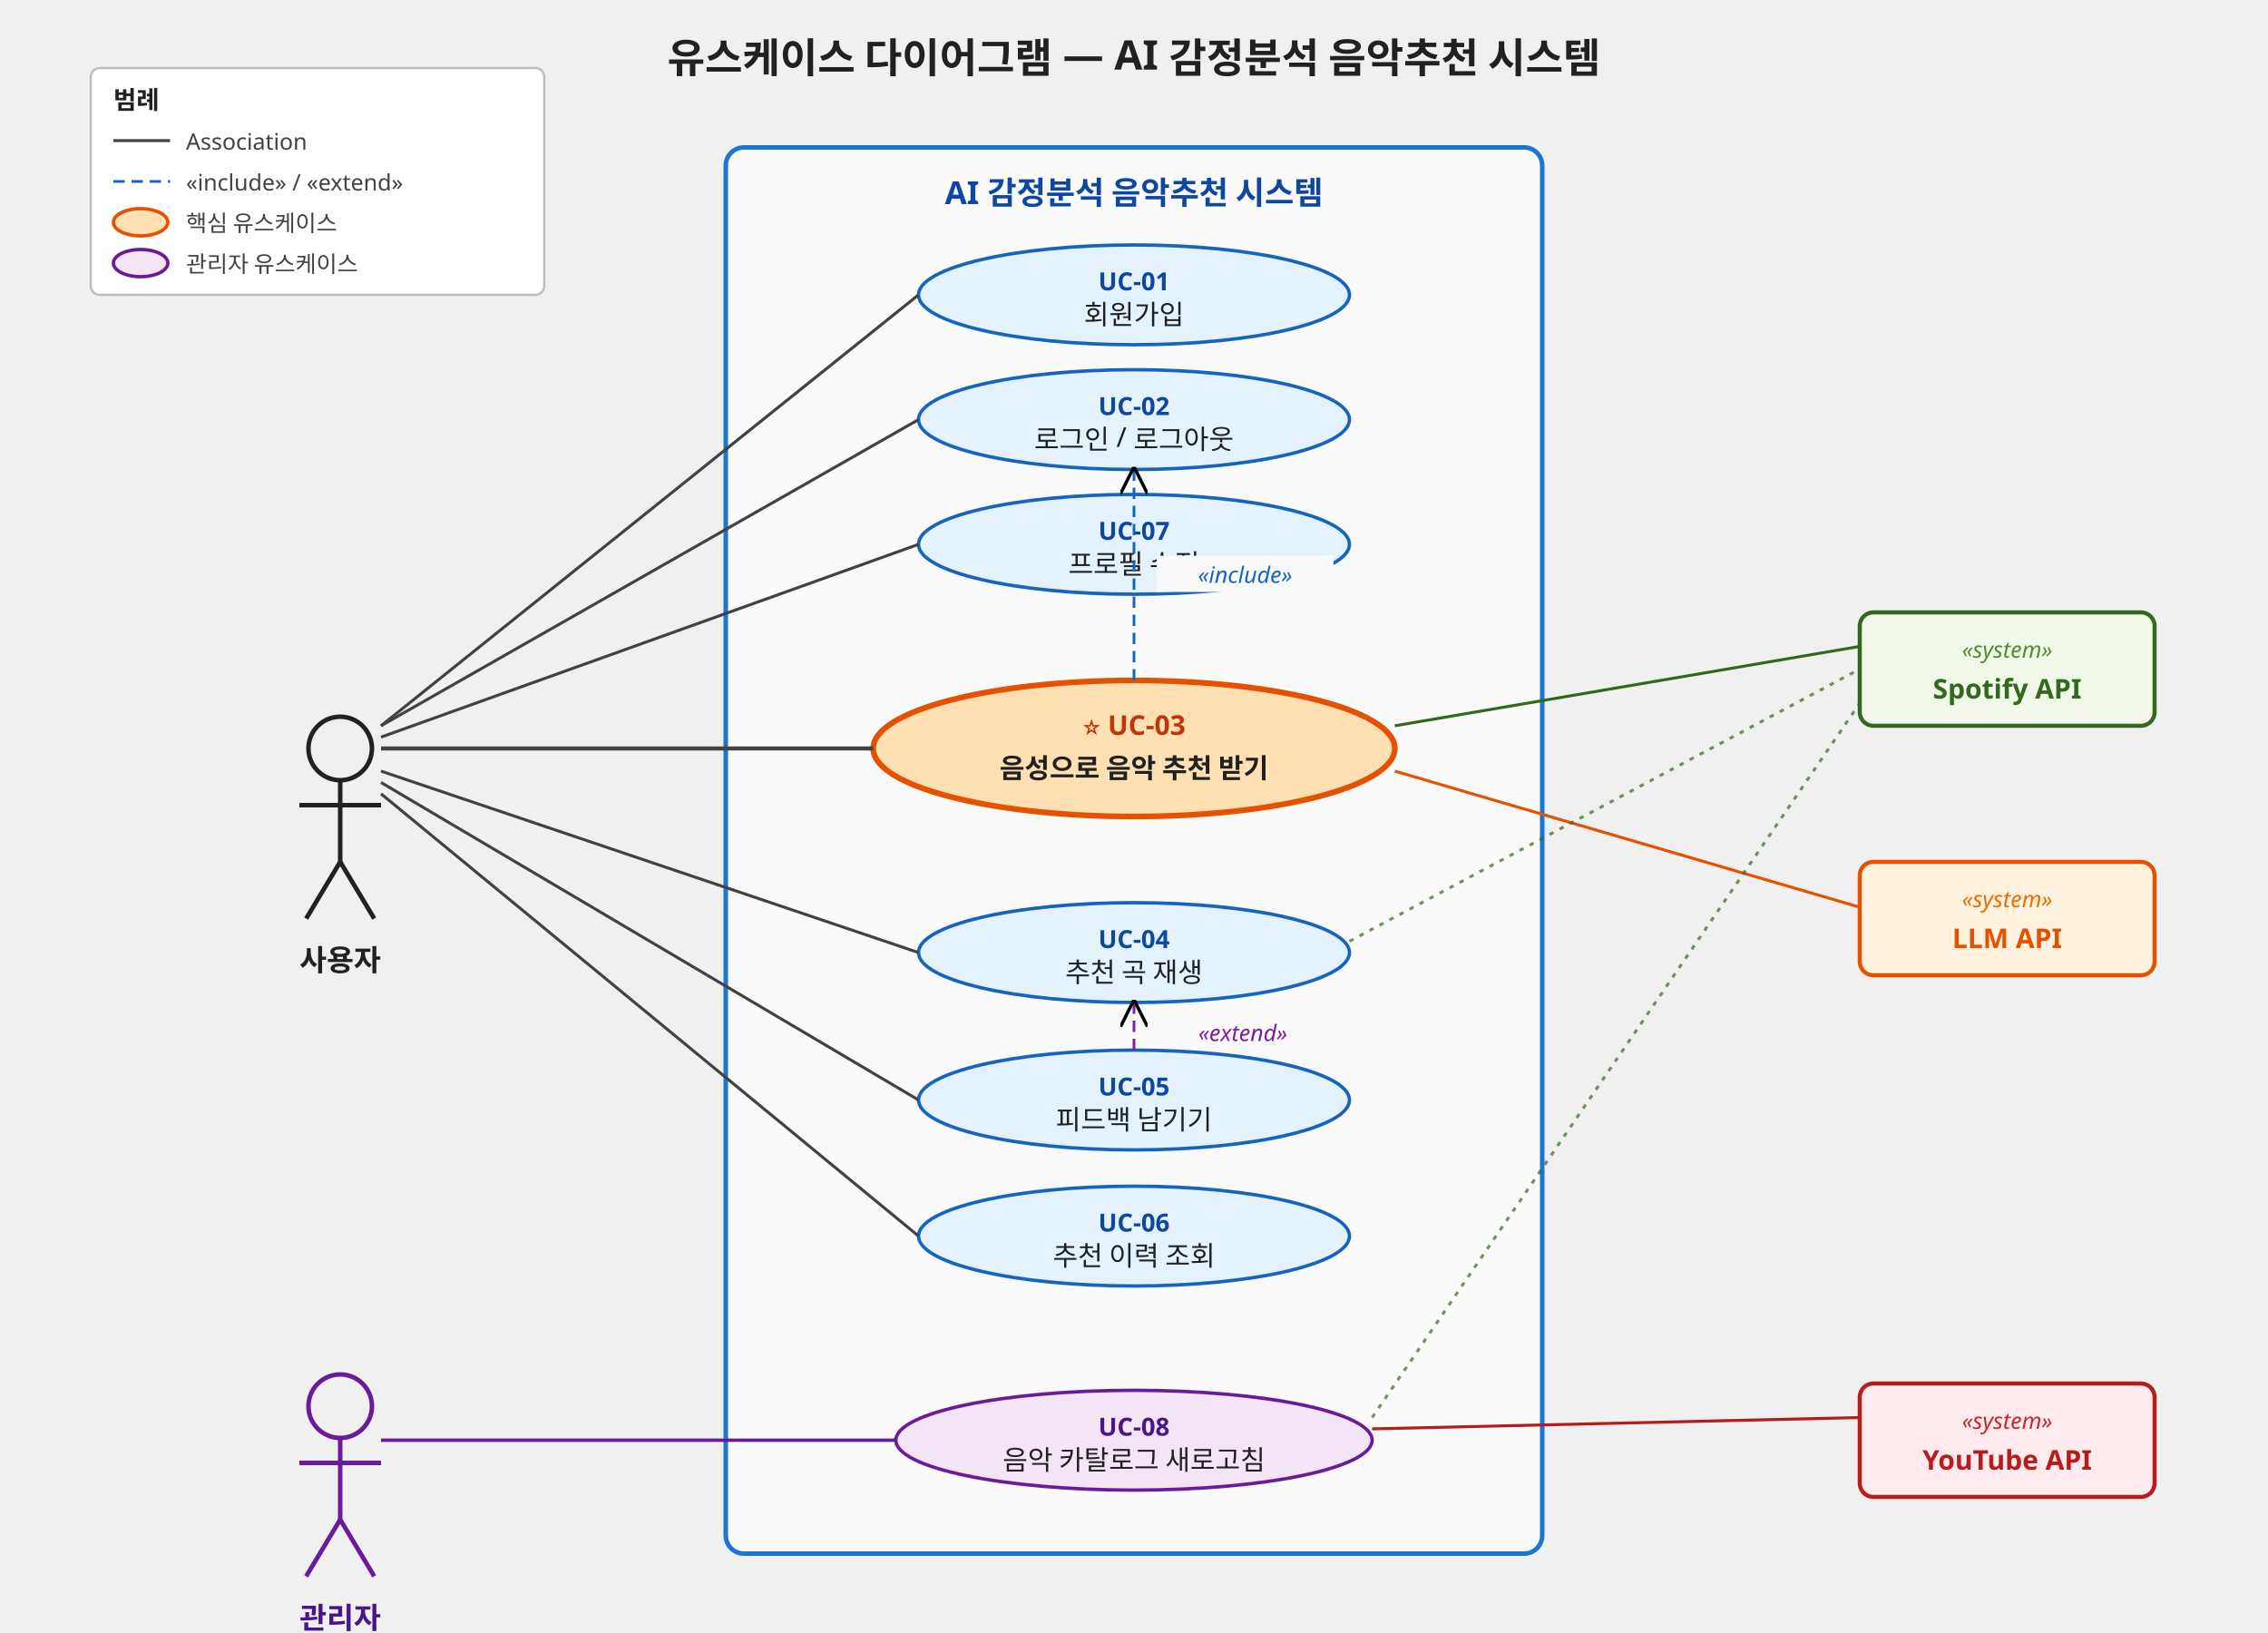
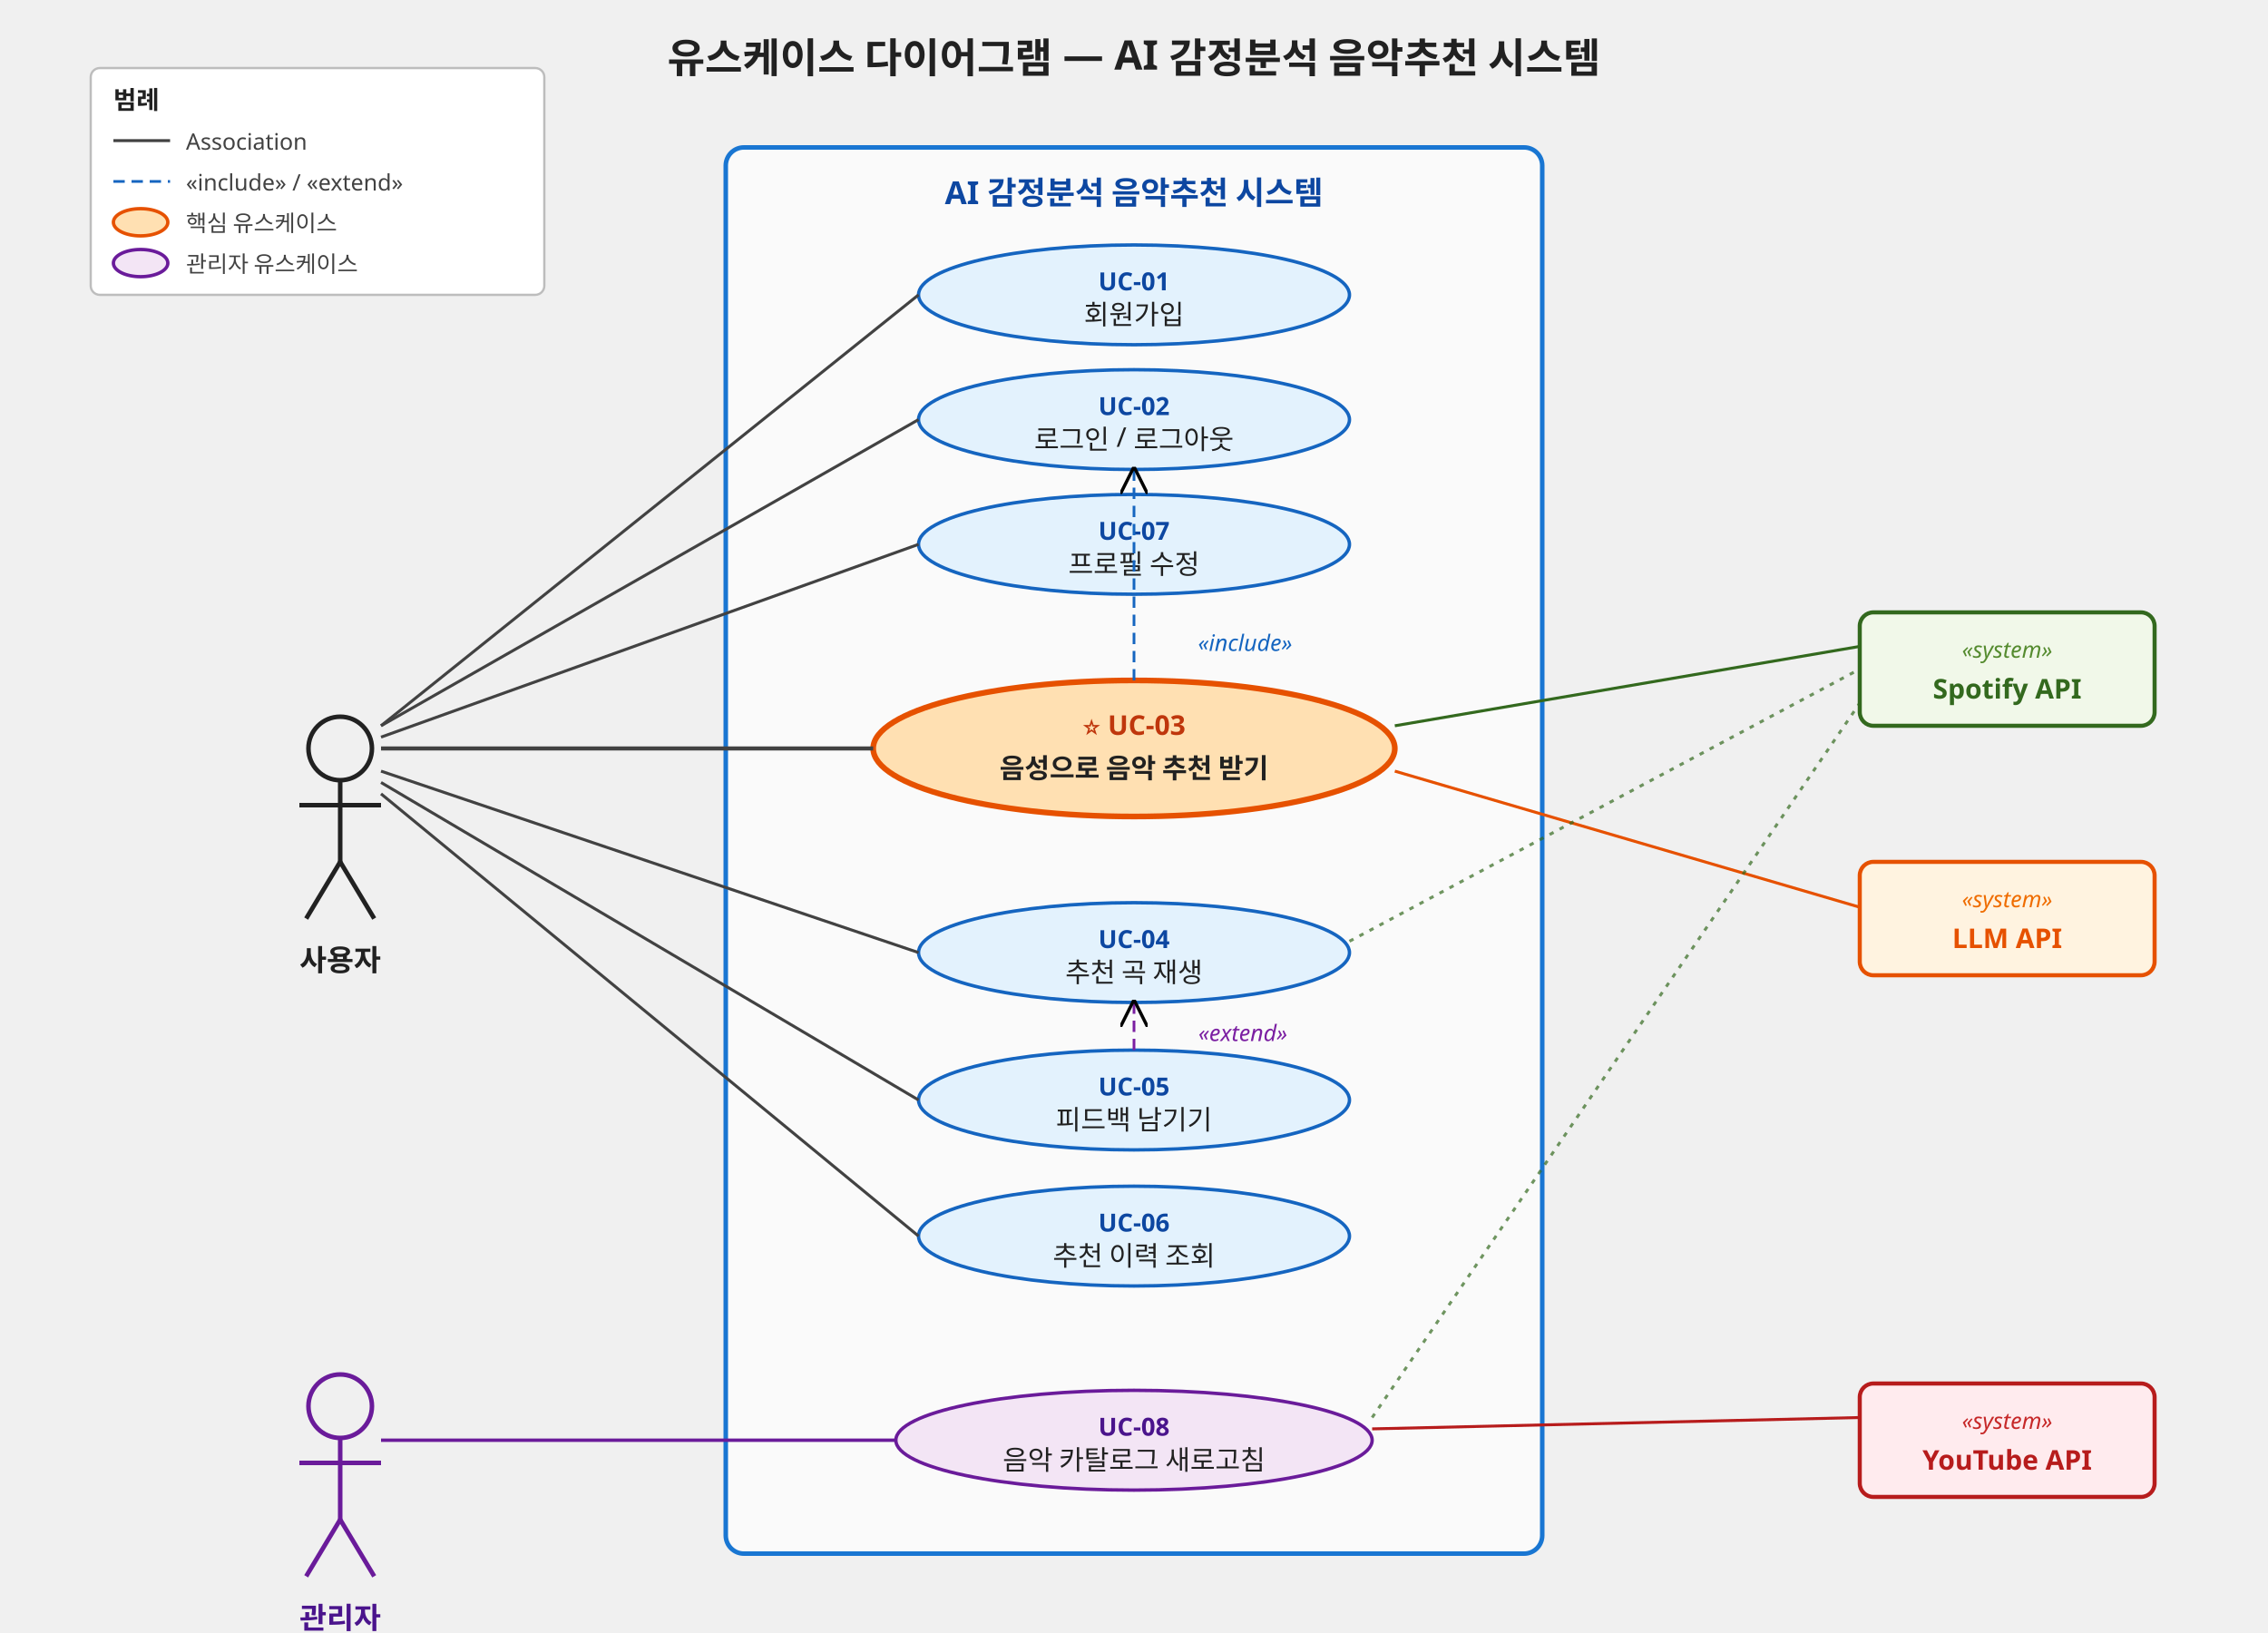
<svg xmlns="http://www.w3.org/2000/svg" viewBox="0 0 1000 720" font-family="'Noto Sans KR', 'Apple SD Gothic Neo', system-ui, sans-serif">
  <text x="500" y="32" text-anchor="middle" font-size="18" font-weight="700" fill="#212121">
    유스케이스 다이어그램 — AI 감정분석 음악추천 시스템
  </text>
  <rect x="320" y="65" width="360" height="620" rx="8" ry="8" fill="#FAFAFA" stroke="#1976D2" stroke-width="2" />
  <text x="500" y="90" text-anchor="middle" font-size="14" font-weight="700" fill="#0D47A1">
    AI 감정분석 음악추천 시스템
  </text>
  <ellipse cx="500" cy="130" rx="95" ry="22" fill="#E3F2FD" stroke="#1565C0" stroke-width="1.5" />
  <text x="500" y="128" text-anchor="middle" font-size="11" font-weight="600" fill="#0D47A1">UC-01</text>
  <text x="500" y="143" text-anchor="middle" font-size="12" fill="#212121">회원가입</text>
  <ellipse cx="500" cy="185" rx="95" ry="22" fill="#E3F2FD" stroke="#1565C0" stroke-width="1.5" />
  <text x="500" y="183" text-anchor="middle" font-size="11" font-weight="600" fill="#0D47A1">UC-02</text>
  <text x="500" y="198" text-anchor="middle" font-size="12" fill="#212121">로그인 / 로그아웃</text>
  <ellipse cx="500" cy="240" rx="95" ry="22" fill="#E3F2FD" stroke="#1565C0" stroke-width="1.5" />
  <text x="500" y="238" text-anchor="middle" font-size="11" font-weight="600" fill="#0D47A1">UC-07</text>
  <text x="500" y="253" text-anchor="middle" font-size="12" fill="#212121">프로필 수정</text>
  <ellipse cx="500" cy="330" rx="115" ry="30" fill="#FFE0B2" stroke="#E65100" stroke-width="2.5" />
  <text x="500" y="324" text-anchor="middle" font-size="12" font-weight="700" fill="#BF360C">⭐ UC-03</text>
  <text x="500" y="343" text-anchor="middle" font-size="12" font-weight="600" fill="#212121">음성으로 음악 추천 받기</text>
  <ellipse cx="500" cy="420" rx="95" ry="22" fill="#E3F2FD" stroke="#1565C0" stroke-width="1.5" />
  <text x="500" y="418" text-anchor="middle" font-size="11" font-weight="600" fill="#0D47A1">UC-04</text>
  <text x="500" y="433" text-anchor="middle" font-size="12" fill="#212121">추천 곡 재생</text>
  <ellipse cx="500" cy="485" rx="95" ry="22" fill="#E3F2FD" stroke="#1565C0" stroke-width="1.5" />
  <text x="500" y="483" text-anchor="middle" font-size="11" font-weight="600" fill="#0D47A1">UC-05</text>
  <text x="500" y="498" text-anchor="middle" font-size="12" fill="#212121">피드백 남기기</text>
  <ellipse cx="500" cy="545" rx="95" ry="22" fill="#E3F2FD" stroke="#1565C0" stroke-width="1.5" />
  <text x="500" y="543" text-anchor="middle" font-size="11" font-weight="600" fill="#0D47A1">UC-06</text>
  <text x="500" y="558" text-anchor="middle" font-size="12" fill="#212121">추천 이력 조회</text>
  <ellipse cx="500" cy="635" rx="105" ry="22" fill="#F3E5F5" stroke="#6A1B9A" stroke-width="1.5" />
  <text x="500" y="633" text-anchor="middle" font-size="11" font-weight="600" fill="#4A148C">UC-08</text>
  <text x="500" y="648" text-anchor="middle" font-size="12" fill="#212121">음악 카탈로그 새로고침</text>
  <g transform="translate(150, 330)">
    <circle cx="0" cy="0" r="14" fill="none" stroke="#212121" stroke-width="2" />
    <line x1="0" y1="14" x2="0" y2="50" stroke="#212121" stroke-width="2" />
    <line x1="-18" y1="25" x2="18" y2="25" stroke="#212121" stroke-width="2" />
    <line x1="0" y1="50" x2="-15" y2="75" stroke="#212121" stroke-width="2" />
    <line x1="0" y1="50" x2="15" y2="75" stroke="#212121" stroke-width="2" />
    <text x="0" y="98" text-anchor="middle" font-size="13" font-weight="700" fill="#212121">사용자</text>
  </g>
  <g transform="translate(150, 620)">
    <circle cx="0" cy="0" r="14" fill="none" stroke="#6A1B9A" stroke-width="2" />
    <line x1="0" y1="14" x2="0" y2="50" stroke="#6A1B9A" stroke-width="2" />
    <line x1="-18" y1="25" x2="18" y2="25" stroke="#6A1B9A" stroke-width="2" />
    <line x1="0" y1="50" x2="-15" y2="75" stroke="#6A1B9A" stroke-width="2" />
    <line x1="0" y1="50" x2="15" y2="75" stroke="#6A1B9A" stroke-width="2" />
    <text x="0" y="98" text-anchor="middle" font-size="13" font-weight="700" fill="#4A148C">관리자</text>
  </g>
  <g transform="translate(820, 270)">
    <rect x="0" y="0" width="130" height="50" rx="6" fill="#F1F8E9" stroke="#33691E" stroke-width="1.8" />
    <text x="65" y="20" text-anchor="middle" font-size="10" font-style="italic" fill="#558B2F">«system»</text>
    <text x="65" y="38" text-anchor="middle" font-size="12" font-weight="700" fill="#33691E">Spotify API</text>
  </g>
  <g transform="translate(820, 380)">
    <rect x="0" y="0" width="130" height="50" rx="6" fill="#FFF3E0" stroke="#E65100" stroke-width="1.8" />
    <text x="65" y="20" text-anchor="middle" font-size="10" font-style="italic" fill="#EF6C00">«system»</text>
    <text x="65" y="38" text-anchor="middle" font-size="12" font-weight="700" fill="#E65100">LLM API</text>
  </g>
  <g transform="translate(820, 610)">
    <rect x="0" y="0" width="130" height="50" rx="6" fill="#FFEBEE" stroke="#B71C1C" stroke-width="1.8" />
    <text x="65" y="20" text-anchor="middle" font-size="10" font-style="italic" fill="#C62828">«system»</text>
    <text x="65" y="38" text-anchor="middle" font-size="12" font-weight="700" fill="#B71C1C">YouTube API</text>
  </g>
  <line x1="168" y1="320" x2="405" y2="130" stroke="#424242" stroke-width="1.3" />
  <line x1="168" y1="320" x2="405" y2="185" stroke="#424242" stroke-width="1.3" />
  <line x1="168" y1="325" x2="405" y2="240" stroke="#424242" stroke-width="1.3" />
  <line x1="168" y1="330" x2="385" y2="330" stroke="#424242" stroke-width="1.8" />
  <line x1="168" y1="340" x2="405" y2="420" stroke="#424242" stroke-width="1.3" />
  <line x1="168" y1="345" x2="405" y2="485" stroke="#424242" stroke-width="1.3" />
  <line x1="168" y1="350" x2="405" y2="545" stroke="#424242" stroke-width="1.3" />
  <line x1="168" y1="635" x2="395" y2="635" stroke="#6A1B9A" stroke-width="1.5" />
  <line x1="615" y1="320" x2="820" y2="285" stroke="#33691E" stroke-width="1.3" />
  <line x1="615" y1="340" x2="820" y2="400" stroke="#E65100" stroke-width="1.3" />
  <line x1="595" y1="415" x2="820" y2="295" stroke="#33691E" stroke-width="1.3" stroke-dasharray="2,3" opacity="0.7" />
  <line x1="605" y1="630" x2="820" y2="625" stroke="#B71C1C" stroke-width="1.3" />
  <line x1="605" y1="625" x2="820" y2="310" stroke="#33691E" stroke-width="1.3" stroke-dasharray="2,3" opacity="0.7" />
  <line x1="500" y1="300" x2="500" y2="207" stroke="#1565C0" stroke-width="1.2" stroke-dasharray="5,3" marker-end="url(#openArrow)" />
-   <rect x="510" y="245" width="78" height="16" fill="#FAFAFA" />
-   <text x="549" y="257" text-anchor="middle" font-size="10" font-style="italic" fill="#1565C0">«include»</text>
+   <rect x="510" y="275" width="78" height="16" fill="#FAFAFA" />
+   <text x="549" y="287" text-anchor="middle" font-size="10" font-style="italic" fill="#1565C0">«include»</text>
  <line x1="500" y1="463" x2="500" y2="442" stroke="#7B1FA2" stroke-width="1.2" stroke-dasharray="5,3" marker-end="url(#openArrow)" />
  <rect x="510" y="448" width="76" height="14" fill="#FAFAFA" />
  <text x="548" y="459" text-anchor="middle" font-size="10" font-style="italic" fill="#7B1FA2">«extend»</text>
  <defs>
    <marker id="openArrow" viewBox="0 0 10 10" refX="9" refY="5" markerWidth="10" markerHeight="10" orient="auto">
      <path d="M 0 0 L 10 5 L 0 10" fill="none" stroke="currentColor" stroke-width="1.2" />
    </marker>
  </defs>
  <g transform="translate(40, 30)">
    <rect x="0" y="0" width="200" height="100" rx="4" fill="#FFFFFF" stroke="#BDBDBD" stroke-width="1" />
    <text x="10" y="18" font-size="11" font-weight="700" fill="#212121">범례</text>
    <line x1="10" y1="32" x2="35" y2="32" stroke="#424242" stroke-width="1.3" />
    <text x="42" y="36" font-size="10" fill="#424242">Association</text>
    <line x1="10" y1="50" x2="35" y2="50" stroke="#1565C0" stroke-width="1.2" stroke-dasharray="5,3" />
    <text x="42" y="54" font-size="10" fill="#424242">«include» / «extend»</text>
    <ellipse cx="22" cy="68" rx="12" ry="6" fill="#FFE0B2" stroke="#E65100" stroke-width="1.5" />
    <text x="42" y="72" font-size="10" fill="#424242">핵심 유스케이스</text>
    <ellipse cx="22" cy="86" rx="12" ry="6" fill="#F3E5F5" stroke="#6A1B9A" stroke-width="1.5" />
    <text x="42" y="90" font-size="10" fill="#424242">관리자 유스케이스</text>
  </g>
</svg>
